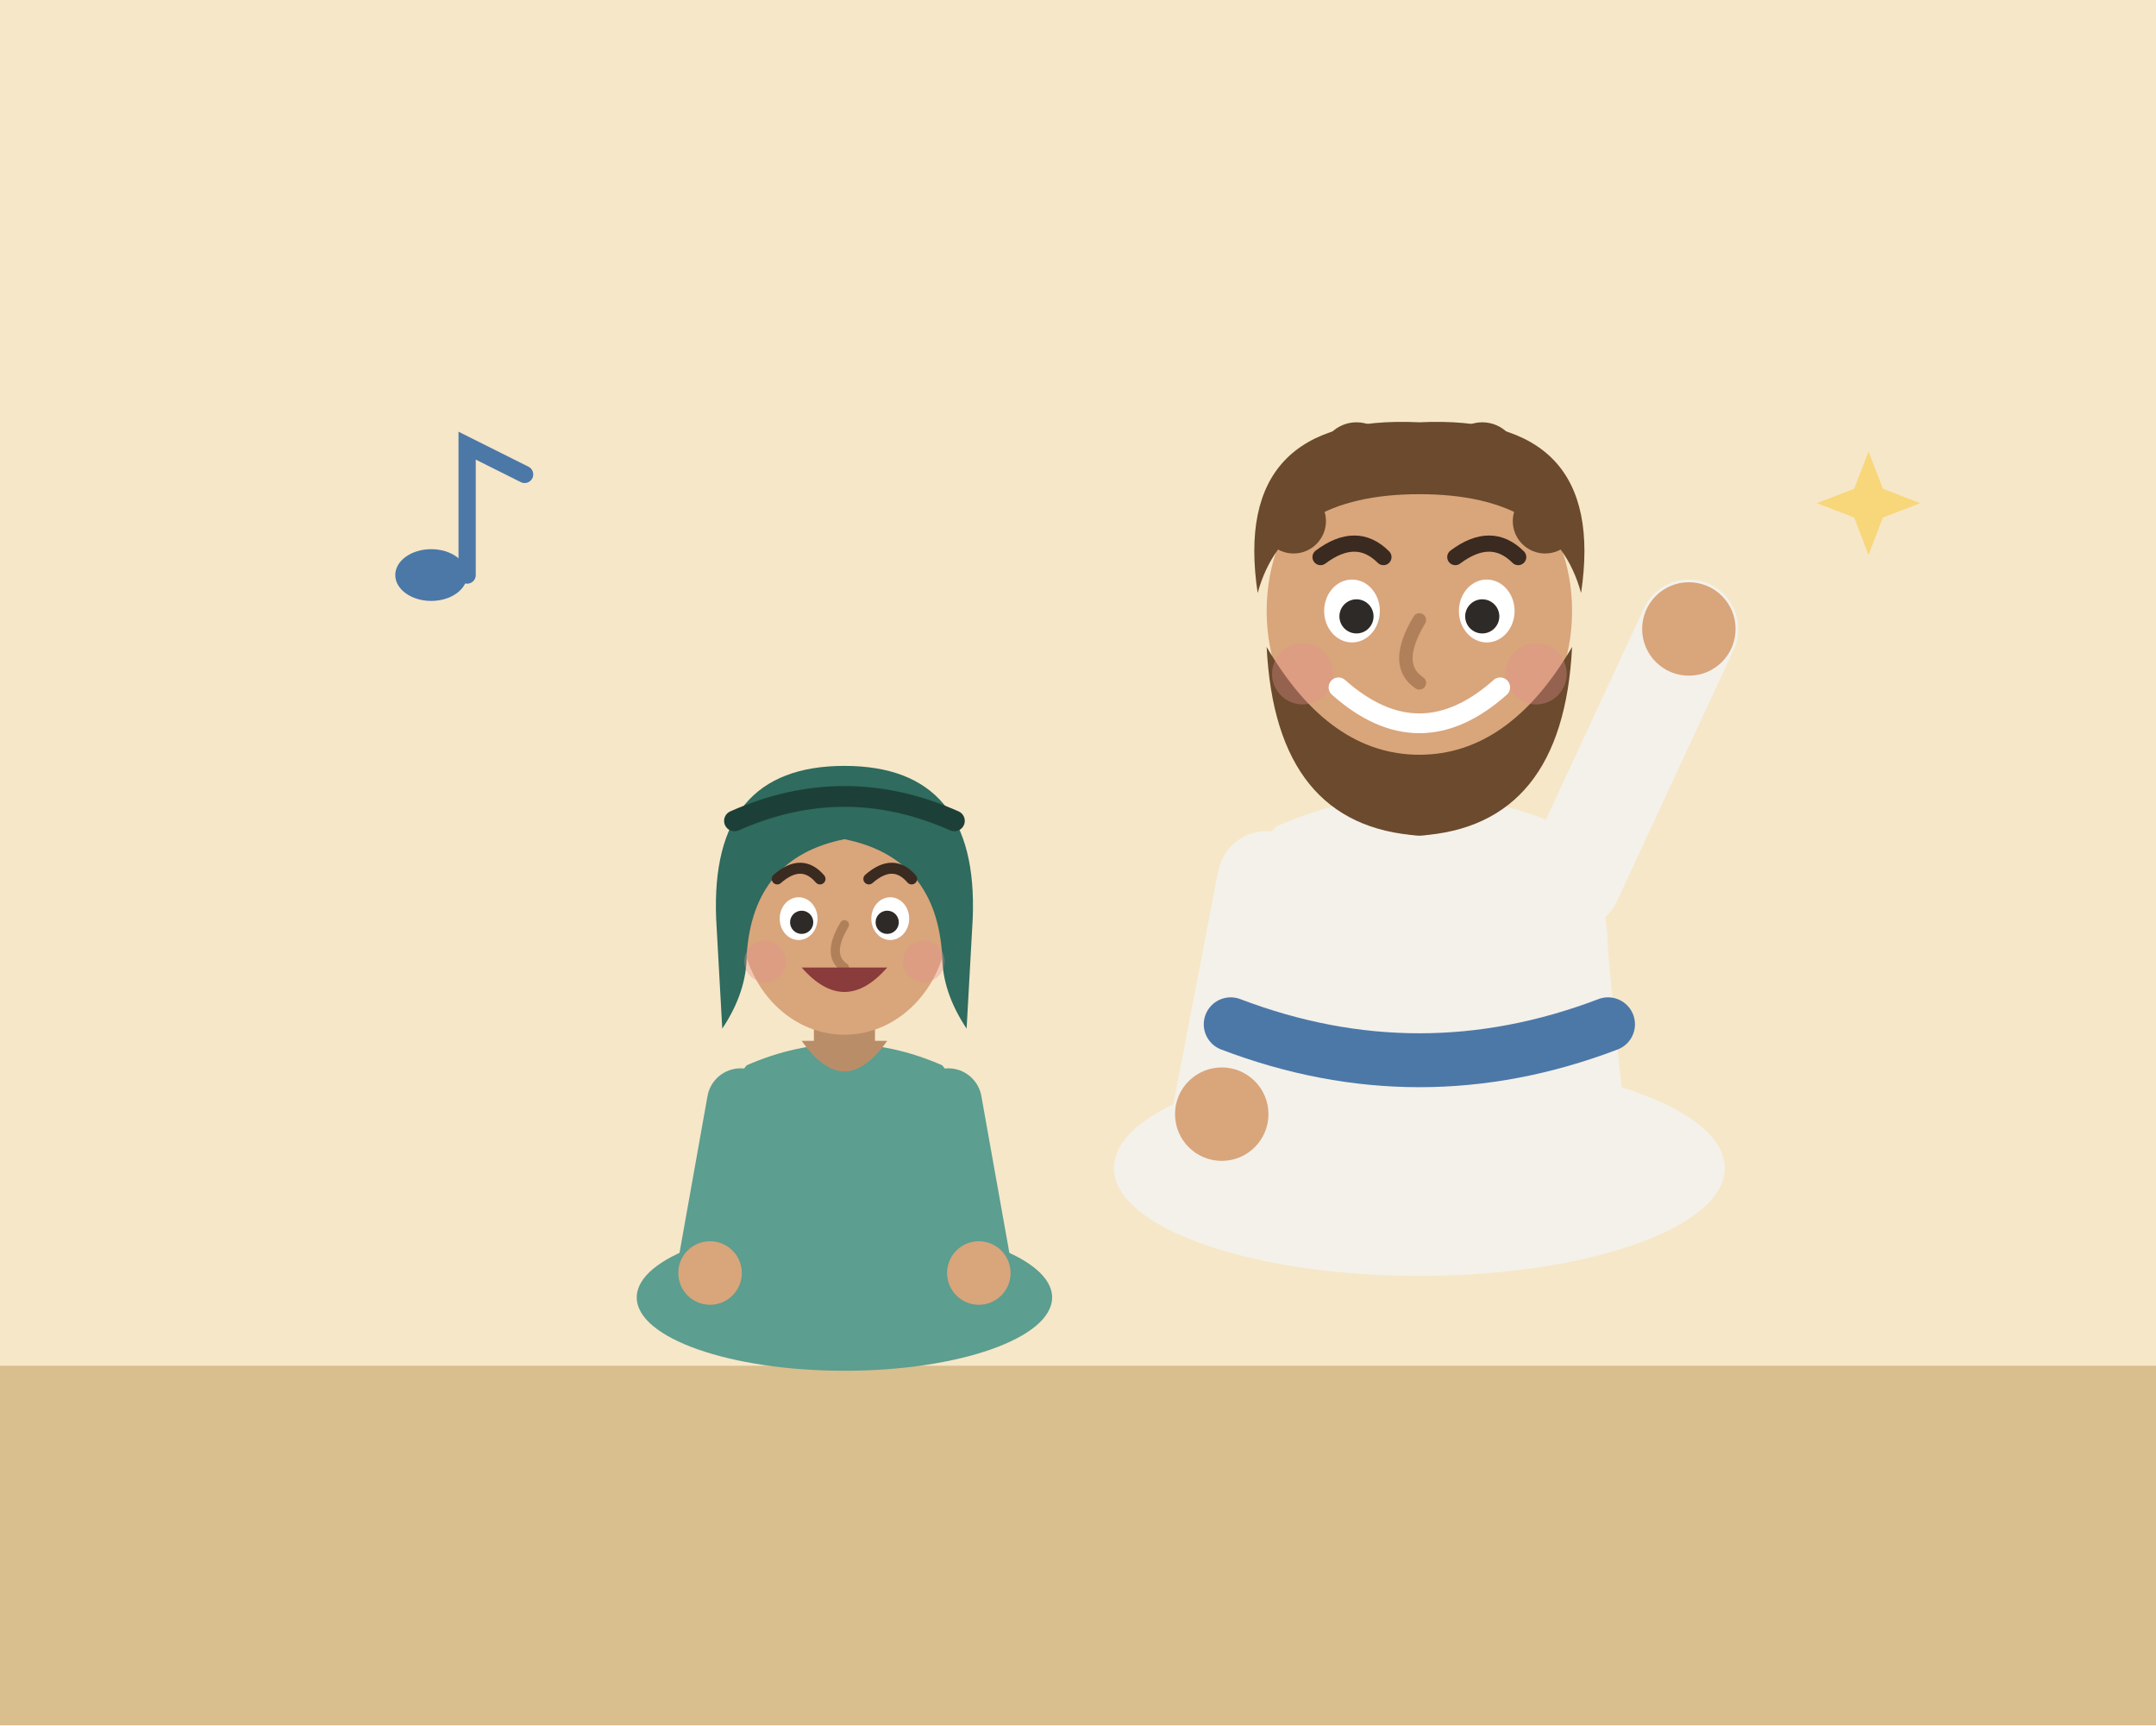
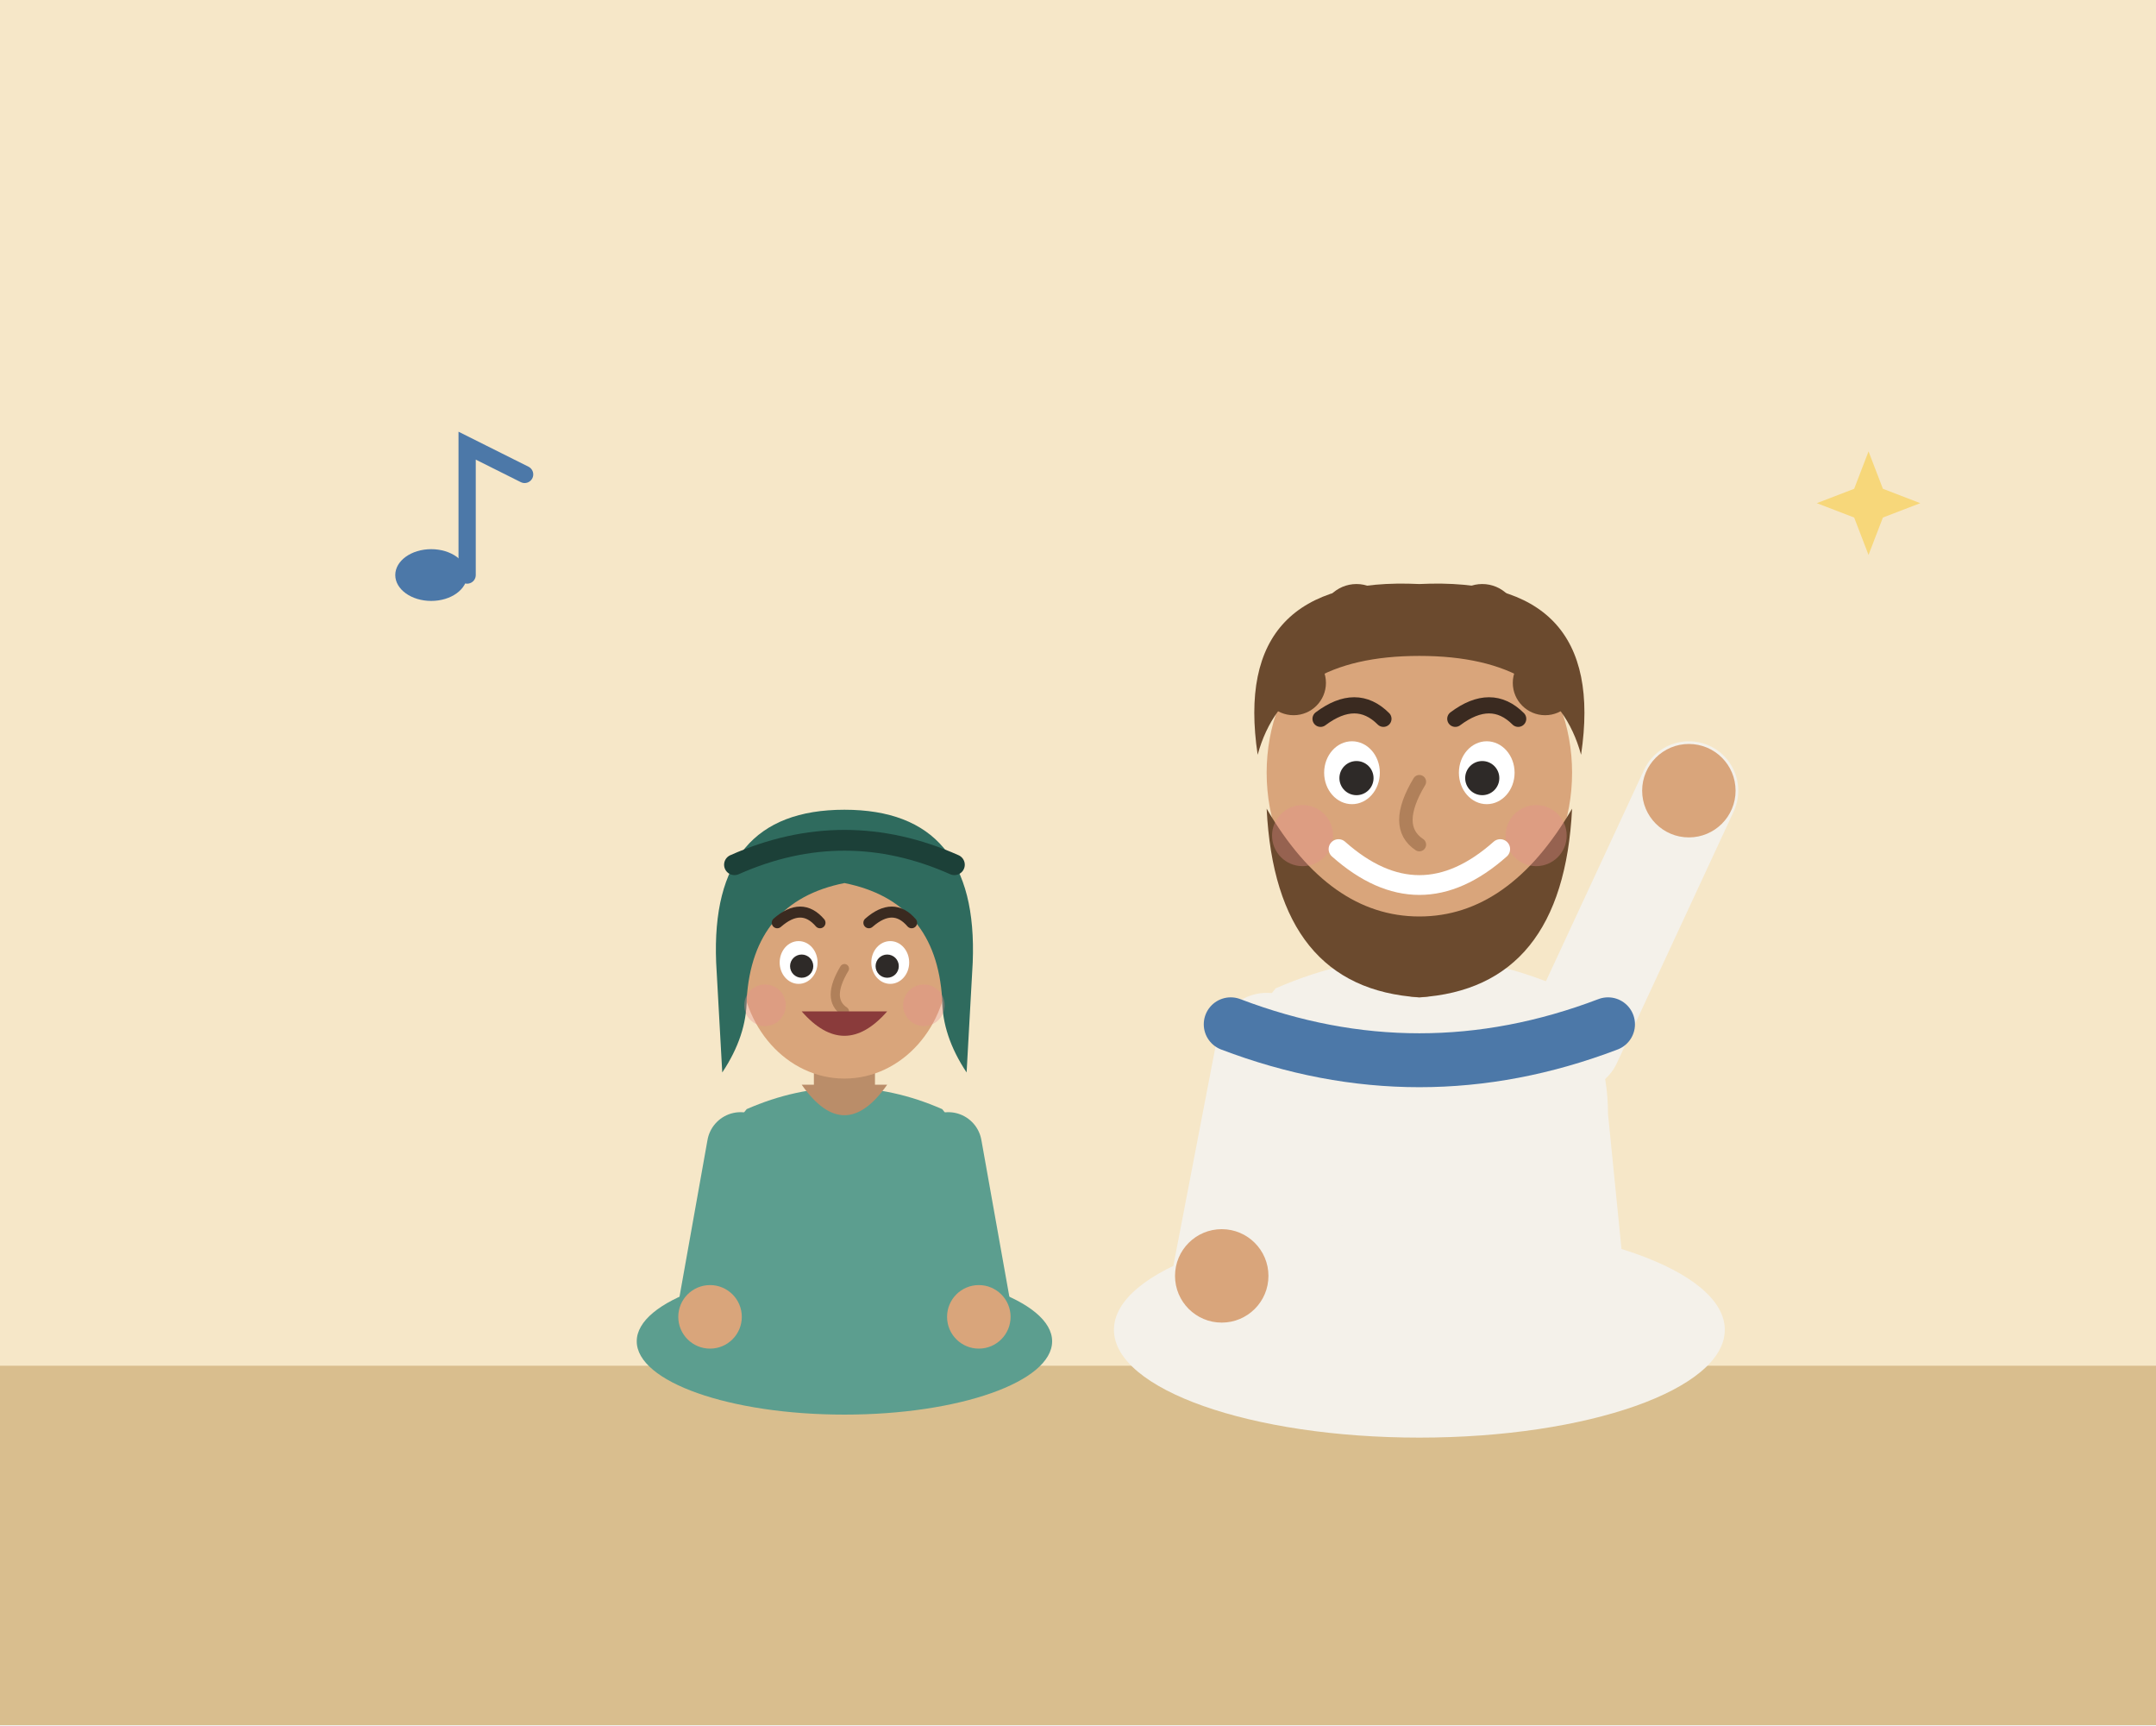
<svg xmlns="http://www.w3.org/2000/svg" viewBox="0 0 300 240">
  <rect width="300" height="240" fill="#F6E7C8" />
  <rect y="190" width="300" height="50" fill="#D9BE8E" />
-   <g transform="translate(160,50) scale(1.25)">
+   <g transform="translate(160,72.5) scale(1.25)">
    <line x1="13" y1="58" x2="8" y2="84" stroke="#F4F1EA" stroke-width="11" stroke-linecap="round" />
    <line x1="47" y1="58" x2="60" y2="30" stroke="#F4F1EA" stroke-width="11" stroke-linecap="round" />
    <rect x="25" y="40" width="10" height="14" rx="4" fill="#BA8D69" />
    <path d="M14 52Q30 45 46 52Q51 58 51 66L53 86H7L9 66Q9 58 14 52Z" fill="#F4F1EA" />
    <ellipse cx="30" cy="90" rx="34" ry="12" fill="#F4F1EA" />
    <path d="M23 48Q30 58 37 48Z" fill="#BA8D69" />
    <circle cx="8" cy="84" r="5.2" fill="#D9A57B" />
    <circle cx="60" cy="30" r="5.2" fill="#D9A57B" />
    <ellipse cx="30" cy="28" rx="17" ry="19" fill="#D9A57B" />
    <path d="M12 26Q9 6 30 7Q51 6 48 26Q45 15 30 15Q15 15 12 26Z" fill="#6B4A2E" />
    <circle cx="16" cy="18" r="3.6" fill="#6B4A2E" />
    <circle cx="44" cy="18" r="3.6" fill="#6B4A2E" />
    <circle cx="23" cy="11" r="4" fill="#6B4A2E" />
    <circle cx="37" cy="11" r="4" fill="#6B4A2E" />
    <path d="M13 32Q14 52 30 53Q46 52 47 32Q40 44 30 44Q20 44 13 32Z" fill="#6B4A2E" />
    <ellipse cx="22.5" cy="28" rx="3.1" ry="3.5" fill="#fff" />
    <ellipse cx="37.5" cy="28" rx="3.1" ry="3.5" fill="#fff" />
    <circle cx="23" cy="28.6" r="1.9" fill="#2E2A28" />
    <circle cx="37" cy="28.6" r="1.9" fill="#2E2A28" />
    <circle cx="17" cy="35" r="3.4" fill="#E58E8E" opacity=".35" />
    <circle cx="43" cy="35" r="3.4" fill="#E58E8E" opacity=".35" />
    <path d="M30 29q-3 5 0 7" stroke="#B0805A" stroke-width="1.5" fill="none" stroke-linecap="round" />
    <path d="M21 36.5q9 8 18 0" stroke="#FFFFFF" stroke-width="2.2" fill="none" stroke-linecap="round" />
    <path d="M19 22q4-3 7 0M34 22q4-3 7 0" stroke="#3A2A20" stroke-width="1.8" fill="none" stroke-linecap="round" />
  </g>
  <g transform="translate(160,50) scale(1.25)">
    <path d="M9 74Q30 82 51 74" stroke="#4C78A8" stroke-width="6" fill="none" stroke-linecap="round" />
  </g>
-   <g transform="translate(92,104) scale(0.85)">
+   <g transform="translate(92,110.1) scale(0.85)">
    <line x1="13" y1="58" x2="8" y2="86" stroke="#5C9E8F" stroke-width="11" stroke-linecap="round" />
    <line x1="47" y1="58" x2="52" y2="86" stroke="#5C9E8F" stroke-width="11" stroke-linecap="round" />
    <rect x="25" y="40" width="10" height="14" rx="4" fill="#BA8D69" />
    <path d="M14 52Q30 45 46 52Q51 58 51 66L53 86H7L9 66Q9 58 14 52Z" fill="#5C9E8F" />
    <ellipse cx="30" cy="90" rx="34" ry="12" fill="#5C9E8F" />
    <path d="M23 48Q30 58 37 48Z" fill="#BA8D69" />
    <circle cx="8" cy="86" r="5.2" fill="#D9A57B" />
    <circle cx="52" cy="86" r="5.2" fill="#D9A57B" />
    <ellipse cx="30" cy="28" rx="17" ry="19" fill="#D9A57B" />
    <path d="M30 3Q8 3 9 28L10 46Q14 40 14 34Q15 18 30 15Q45 18 46 34Q46 40 50 46L51 28Q52 3 30 3Z" fill="#2F6B5E" />
    <path d="M12 12Q30 4 48 12" stroke="#1C4038" stroke-width="3.4" fill="none" stroke-linecap="round" />
    <ellipse cx="22.5" cy="28" rx="3.1" ry="3.5" fill="#fff" />
    <ellipse cx="37.5" cy="28" rx="3.1" ry="3.5" fill="#fff" />
    <circle cx="23" cy="28.6" r="1.9" fill="#2E2A28" />
    <circle cx="37" cy="28.6" r="1.9" fill="#2E2A28" />
    <circle cx="17" cy="35" r="3.4" fill="#E58E8E" opacity=".35" />
    <circle cx="43" cy="35" r="3.4" fill="#E58E8E" opacity=".35" />
    <path d="M30 29q-3 5 0 7" stroke="#B0805A" stroke-width="1.5" fill="none" stroke-linecap="round" />
    <path d="M23 36q7 8 14 0z" fill="#8A3B3B" />
    <path d="M19 21.5q4-3.5 7 0M34 21.5q4-3.5 7 0" stroke="#3A2A20" stroke-width="1.8" fill="none" stroke-linecap="round" />
  </g>
  <g transform="translate(60,70)">
    <ellipse cx="0" cy="10" rx="5" ry="3.6" fill="#4C78A8" />
    <path d="M5 10V-8l8 4" stroke="#4C78A8" stroke-width="2.4" fill="none" stroke-linecap="round" />
  </g>
  <g transform="translate(260,70) scale(0.8)">
    <path d="M0-9l2.5 6.5L9 0l-6.5 2.5L0 9l-2.5-6.5L-9 0l6.5-2.5z" fill="#F7D77A" />
  </g>
</svg>
